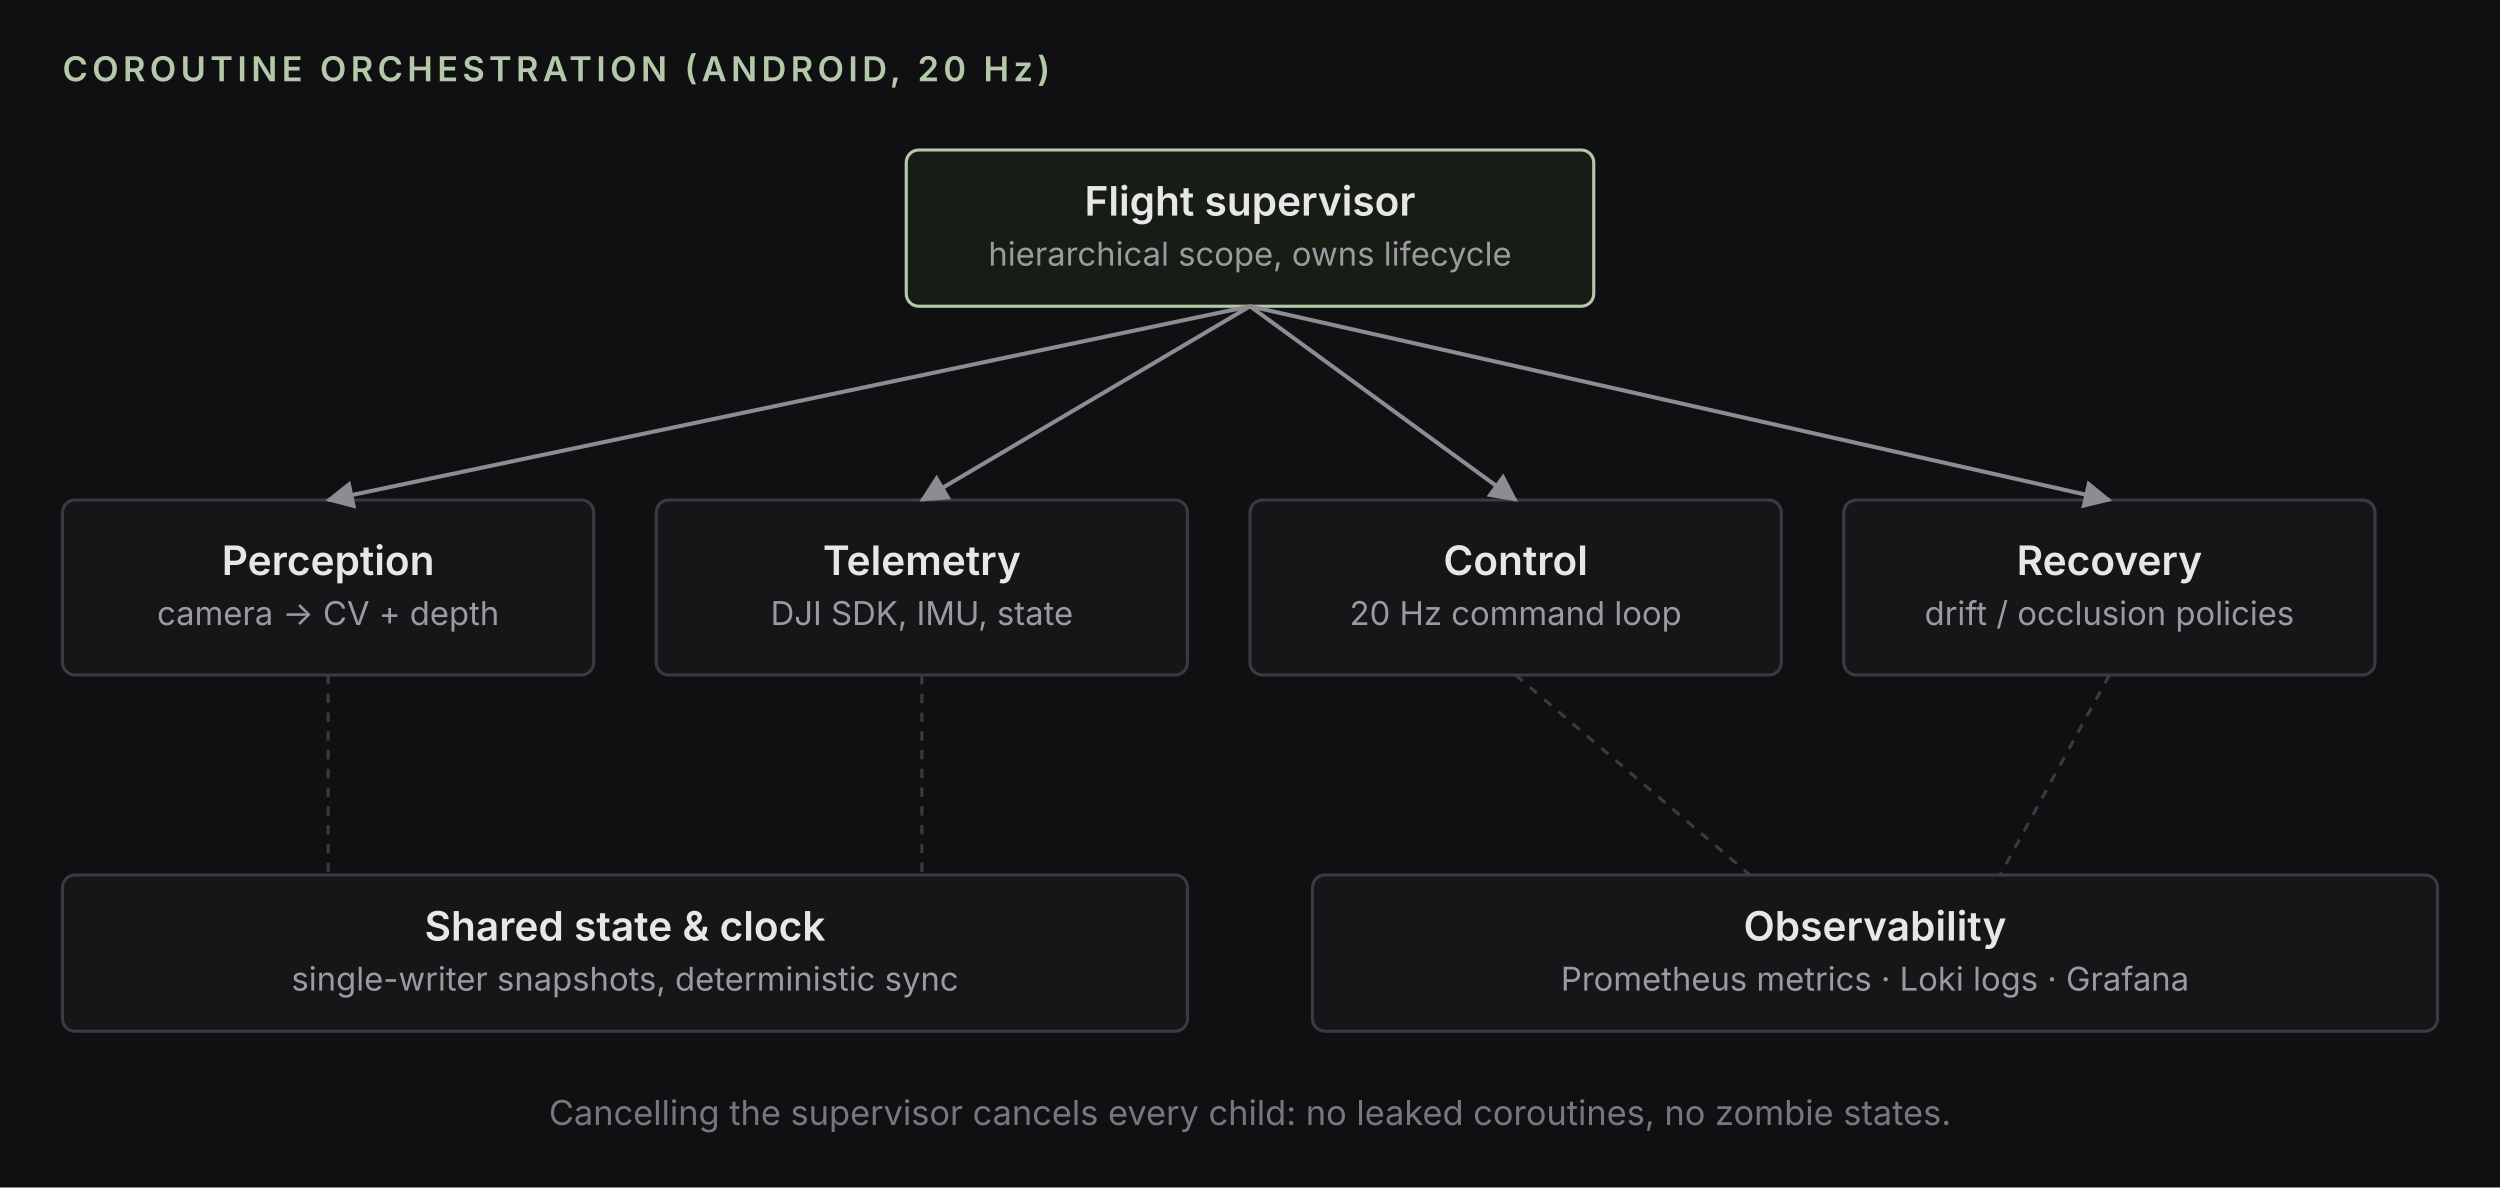
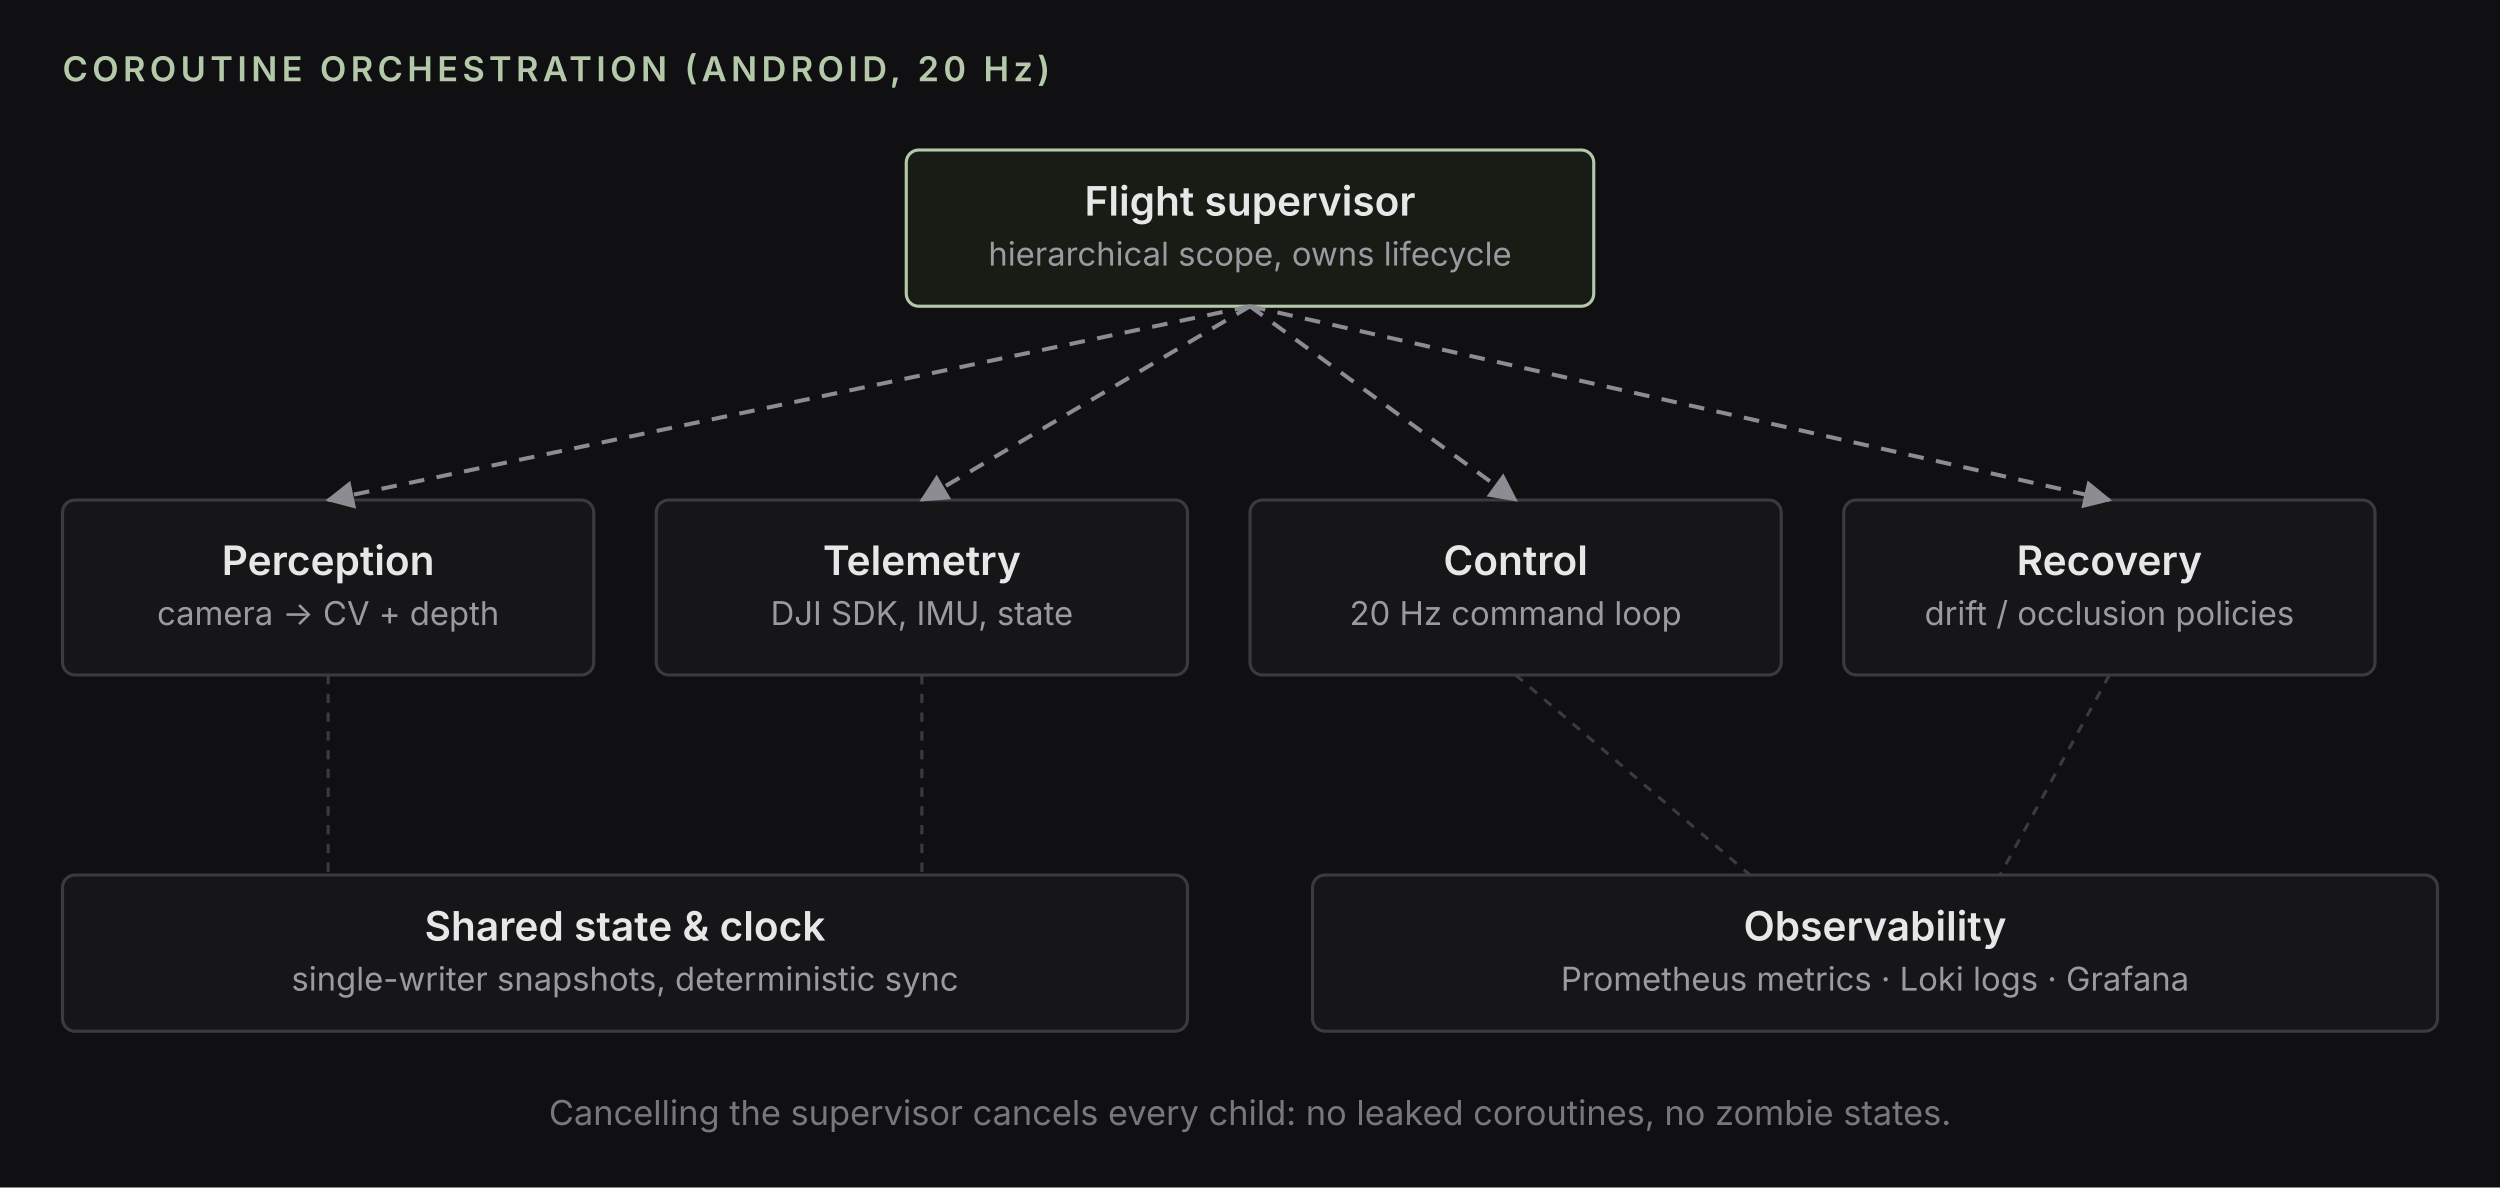
<svg xmlns="http://www.w3.org/2000/svg" viewBox="0 0 800 380" font-family="Inter,system-ui,sans-serif" role="img" aria-label="Hierarchical coroutine orchestration for the drone app">
+   <style>@keyframes d{to{stroke-dashoffset:-14}}line[marker-end],path[marker-end]{stroke-dasharray:5 4;animation:d 1.2s linear infinite}@media(prefers-reduced-motion:reduce){line[marker-end],path[marker-end]{animation:none}}</style>
  <defs>
    <marker id="a" viewBox="0 0 10 10" refX="9" refY="5" markerWidth="7" markerHeight="7" orient="auto">
      <path d="M0 0L10 5L0 10z" fill="#8c8c92" />
    </marker>
  </defs>
  <rect width="100%" height="100%" fill="#101012" />
  <text x="20" y="26" font-size="11" font-weight="600" letter-spacing="1.4" fill="#b4c9a9">COROUTINE ORCHESTRATION (ANDROID, 20 Hz)</text>
  <rect x="290" y="48" width="220" height="50" rx="4" fill="#171c15" stroke="#b4c9a9" />
  <text x="400" y="69" text-anchor="middle" font-size="13" font-weight="600" fill="#e7e7e7">Flight supervisor</text>
  <text x="400" y="85" text-anchor="middle" font-size="10.5" fill="#9a9aa0">hierarchical scope, owns lifecycle</text>
  <rect x="20" y="160" width="170" height="56" rx="4" fill="#161618" stroke="#3a3a40" />
  <text x="105" y="184" text-anchor="middle" font-size="13" font-weight="600" fill="#e7e7e7">Perception</text>
  <text x="105" y="200" text-anchor="middle" font-size="10.5" fill="#9a9aa0">camera → CV + depth</text>
  <line x1="400" y1="98" x2="105" y2="160" stroke="#8c8c92" stroke-width="1.3" marker-end="url(#a)" />
  <rect x="210" y="160" width="170" height="56" rx="4" fill="#161618" stroke="#3a3a40" />
  <text x="295" y="184" text-anchor="middle" font-size="13" font-weight="600" fill="#e7e7e7">Telemetry</text>
  <text x="295" y="200" text-anchor="middle" font-size="10.5" fill="#9a9aa0">DJI SDK, IMU, state</text>
  <line x1="400" y1="98" x2="295" y2="160" stroke="#8c8c92" stroke-width="1.3" marker-end="url(#a)" />
  <rect x="400" y="160" width="170" height="56" rx="4" fill="#161618" stroke="#3a3a40" />
  <text x="485" y="184" text-anchor="middle" font-size="13" font-weight="600" fill="#e7e7e7">Control</text>
  <text x="485" y="200" text-anchor="middle" font-size="10.5" fill="#9a9aa0">20 Hz command loop</text>
  <line x1="400" y1="98" x2="485" y2="160" stroke="#8c8c92" stroke-width="1.3" marker-end="url(#a)" />
  <rect x="590" y="160" width="170" height="56" rx="4" fill="#161618" stroke="#3a3a40" />
  <text x="675" y="184" text-anchor="middle" font-size="13" font-weight="600" fill="#e7e7e7">Recovery</text>
  <text x="675" y="200" text-anchor="middle" font-size="10.5" fill="#9a9aa0">drift / occlusion policies</text>
  <line x1="400" y1="98" x2="675" y2="160" stroke="#8c8c92" stroke-width="1.3" marker-end="url(#a)" />
  <rect x="20" y="280" width="360" height="50" rx="4" fill="#161618" stroke="#3a3a40" />
  <text x="200" y="301" text-anchor="middle" font-size="13" font-weight="600" fill="#e7e7e7">Shared state &amp; clock</text>
  <text x="200" y="317" text-anchor="middle" font-size="10.5" fill="#9a9aa0">single-writer snapshots, deterministic sync</text>
  <rect x="420" y="280" width="360" height="50" rx="4" fill="#161618" stroke="#3a3a40" />
  <text x="600" y="301" text-anchor="middle" font-size="13" font-weight="600" fill="#e7e7e7">Observability</text>
  <text x="600" y="317" text-anchor="middle" font-size="10.5" fill="#9a9aa0">Prometheus metrics · Loki logs · Grafana</text>
  <line x1="105" y1="216" x2="105" y2="280" stroke="#3a3a40" stroke-dasharray="3 3" />
  <line x1="295" y1="216" x2="295" y2="280" stroke="#3a3a40" stroke-dasharray="3 3" />
  <line x1="485" y1="216" x2="560" y2="280" stroke="#3a3a40" stroke-dasharray="3 3" />
  <line x1="675" y1="216" x2="640" y2="280" stroke="#3a3a40" stroke-dasharray="3 3" />
  <text x="400" y="360" text-anchor="middle" font-size="11" fill="#77777e">Cancelling the supervisor cancels every child: no leaked coroutines, no zombie states.</text>
</svg>
